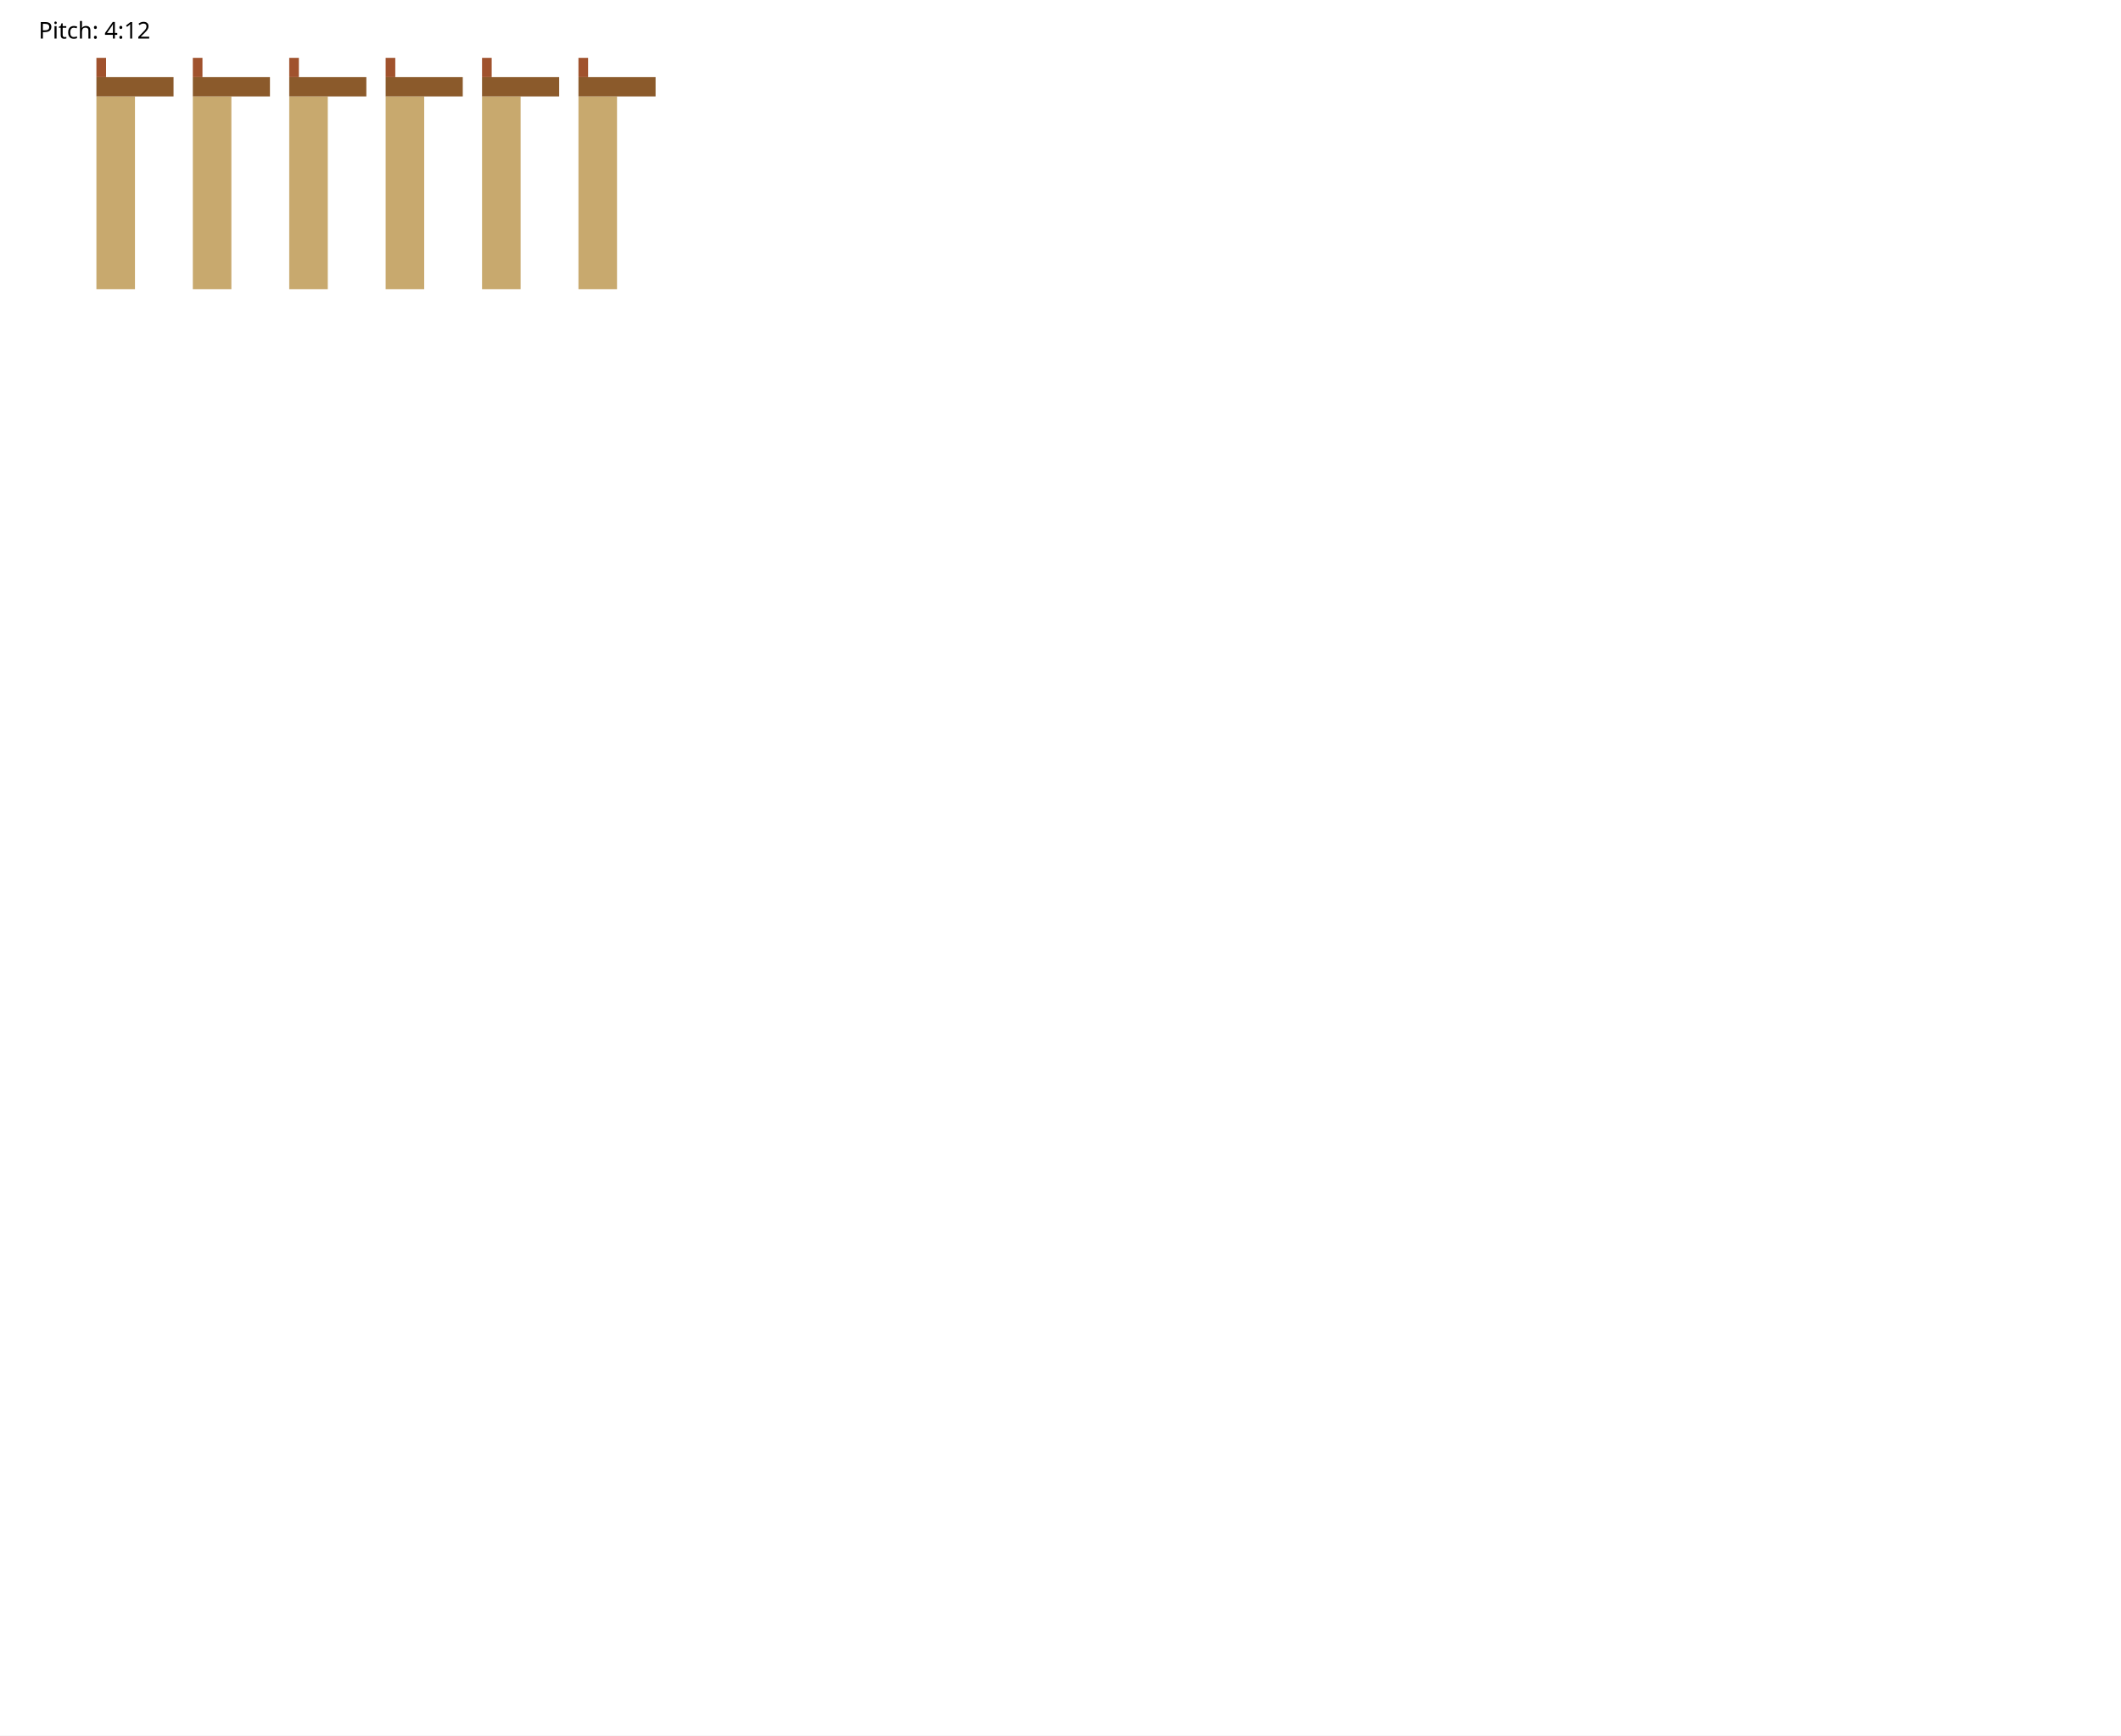
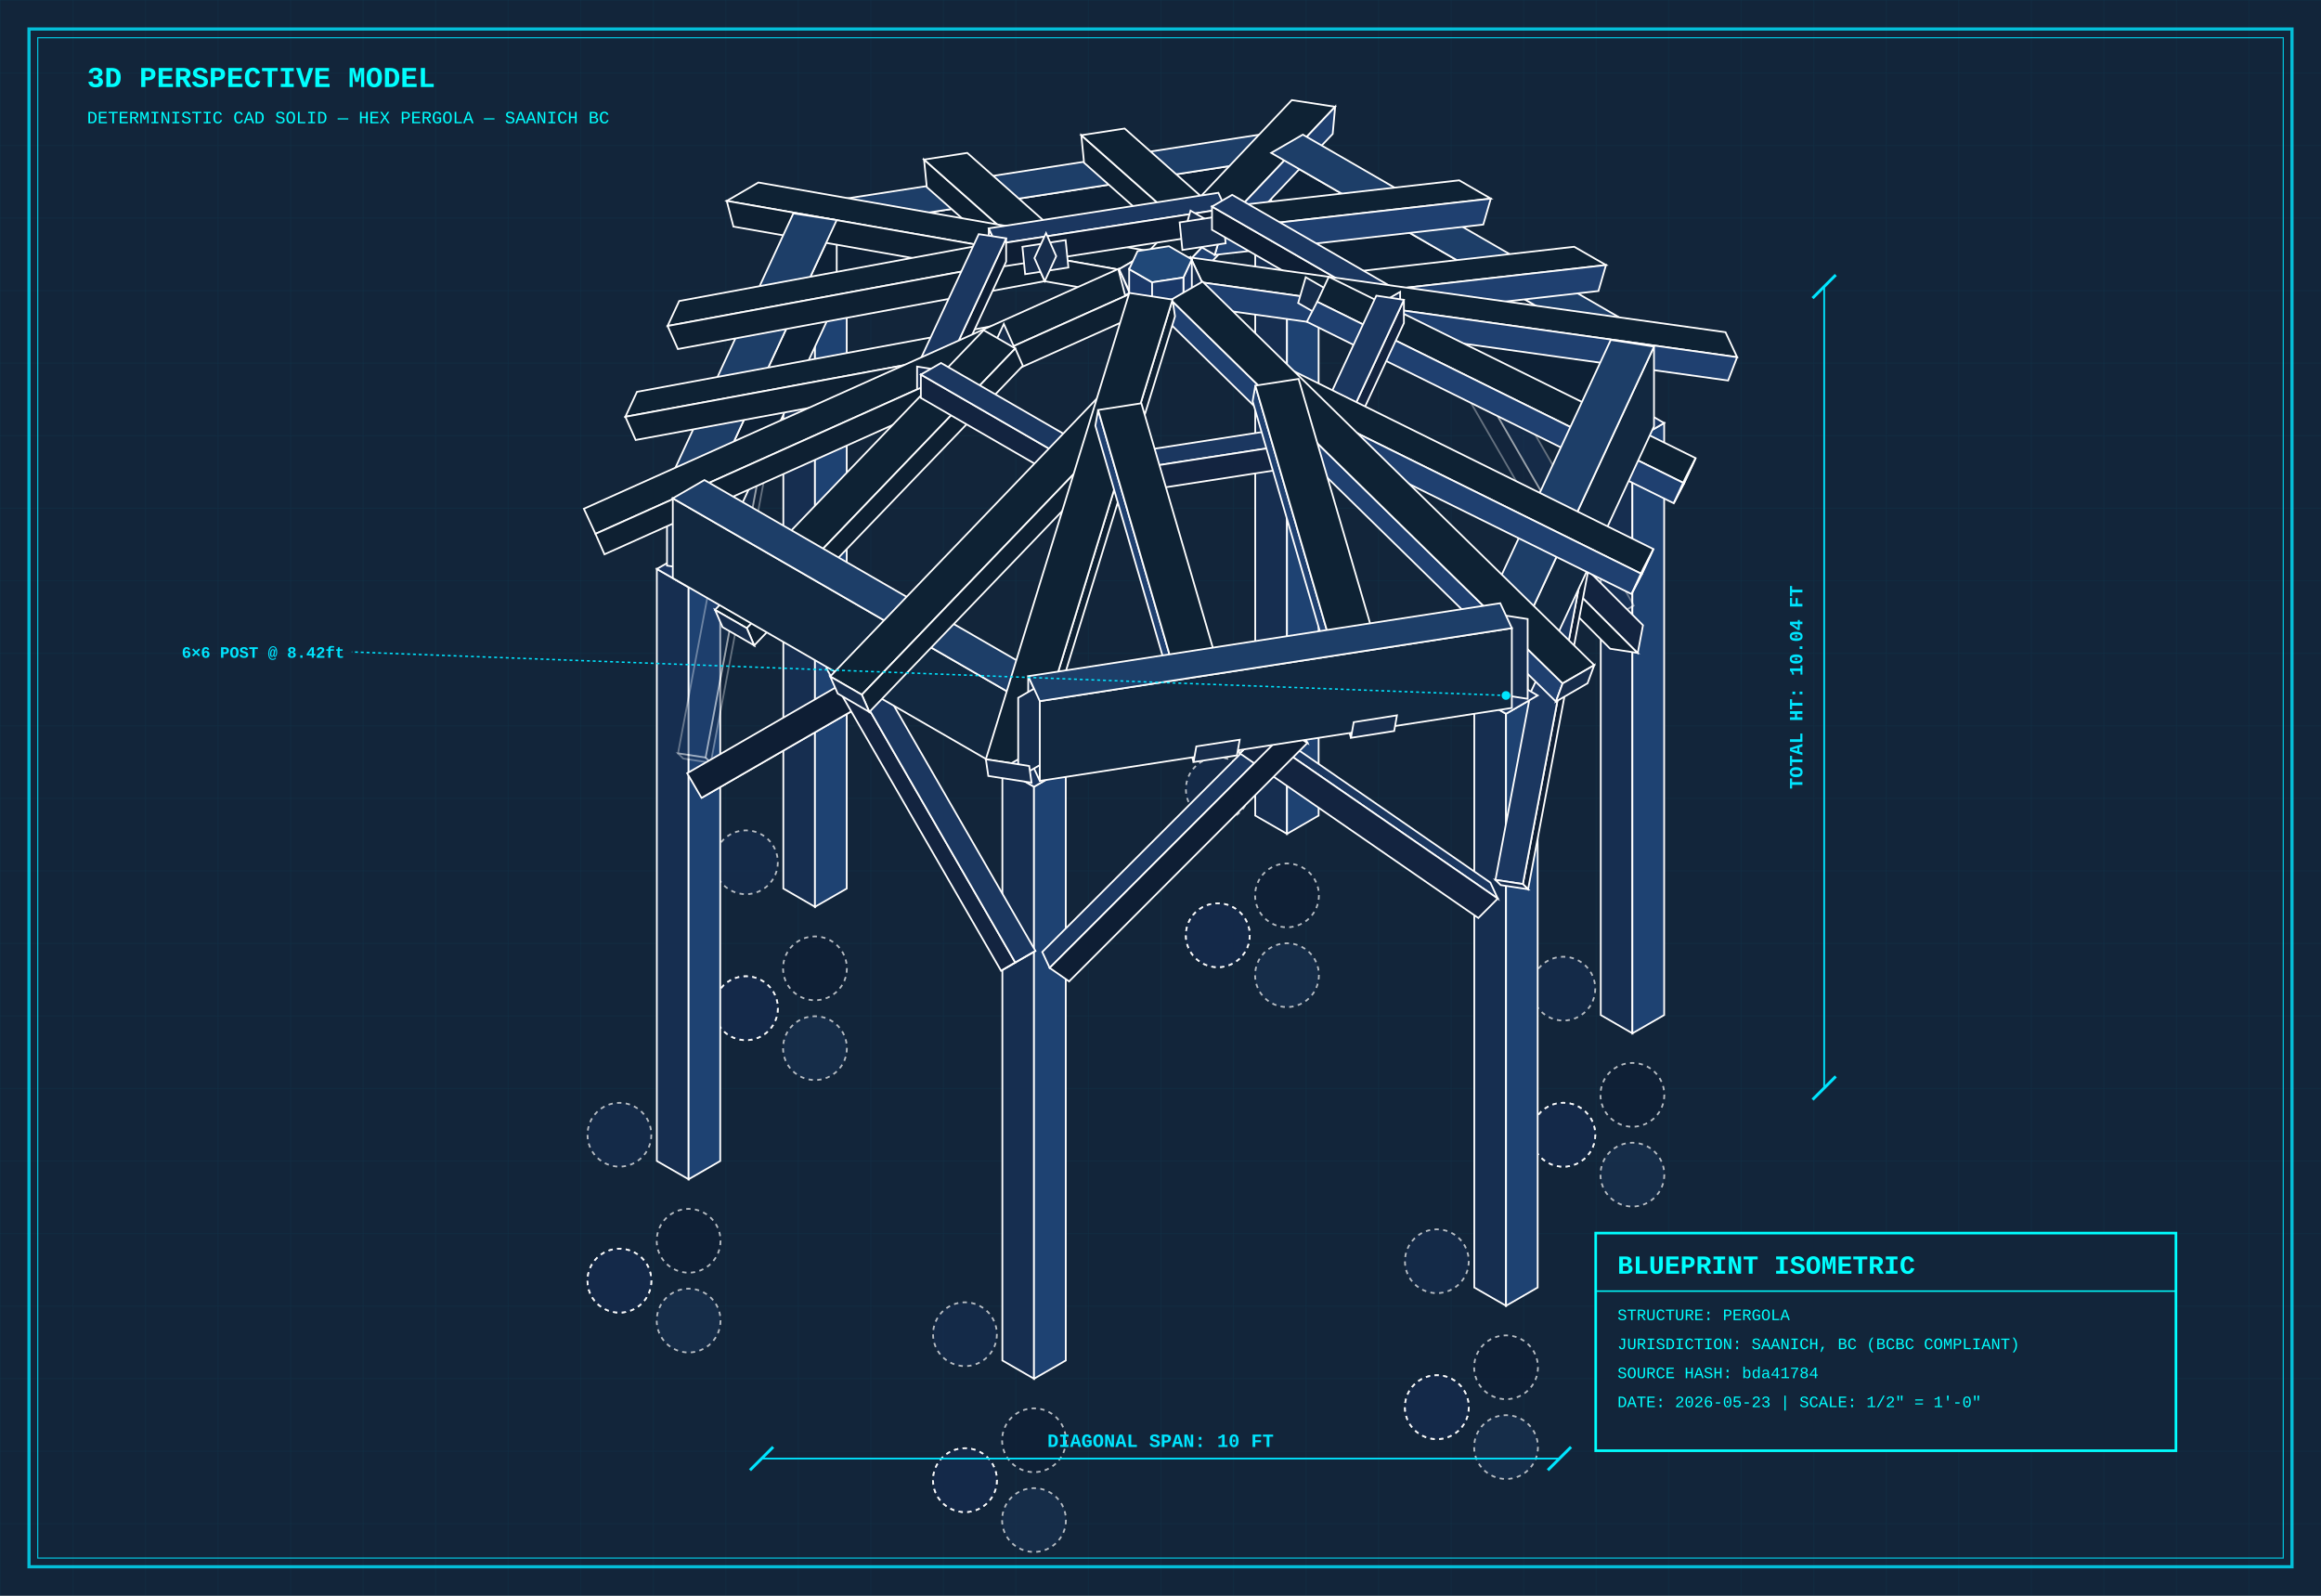
- <svg xmlns="http://www.w3.org/2000/svg" viewBox="0 0 1100 900" width="1100" height="900">
-   <rect width="100%" height="100%" fill="white" />
-   <rect data-role="post" data-id="P1" x="50" y="50" width="20" height="100" fill="#c8a96e" />
-   <rect data-role="beam" x="50" y="40" width="40" height="10" fill="#8b5a2b" />
-   <rect data-role="rafter" x="50" y="30" width="5" height="10" fill="#a0522d" />
-   <rect data-role="post" data-id="P2" x="100" y="50" width="20" height="100" fill="#c8a96e" />
-   <rect data-role="beam" x="100" y="40" width="40" height="10" fill="#8b5a2b" />
-   <rect data-role="rafter" x="100" y="30" width="5" height="10" fill="#a0522d" />
-   <rect data-role="post" data-id="P3" x="150" y="50" width="20" height="100" fill="#c8a96e" />
-   <rect data-role="beam" x="150" y="40" width="40" height="10" fill="#8b5a2b" />
-   <rect data-role="rafter" x="150" y="30" width="5" height="10" fill="#a0522d" />
-   <rect data-role="post" data-id="P4" x="200" y="50" width="20" height="100" fill="#c8a96e" />
-   <rect data-role="beam" x="200" y="40" width="40" height="10" fill="#8b5a2b" />
-   <rect data-role="rafter" x="200" y="30" width="5" height="10" fill="#a0522d" />
-   <rect data-role="post" data-id="P5" x="250" y="50" width="20" height="100" fill="#c8a96e" />
-   <rect data-role="beam" x="250" y="40" width="40" height="10" fill="#8b5a2b" />
-   <rect data-role="rafter" x="250" y="30" width="5" height="10" fill="#a0522d" />
-   <rect data-role="post" data-id="P6" x="300" y="50" width="20" height="100" fill="#c8a96e" />
-   <rect data-role="beam" x="300" y="40" width="40" height="10" fill="#8b5a2b" />
-   <rect data-role="rafter" x="300" y="30" width="5" height="10" fill="#a0522d" />
-   <text x="20" y="20" font-family="sans-serif" font-size="12">Pitch: 4:12</text>
+ <svg xmlns="http://www.w3.org/2000/svg" viewBox="0 0 1600 1100" width="1600" height="1100">
+   <defs>
+     <marker id="arrowhead" viewBox="0 0 10 10" refX="0" refY="5" markerWidth="6" markerHeight="6" orient="auto-start-reverse">
+       <path d="M 0 0 L 10 5 L 0 10 z" fill="#3d5a80" />
+     </marker>
+   </defs>
+   <rect width="100%" height="100%" fill="#12253a" />
+   <defs>
+     <pattern id="blueprint-grid" width="50" height="50" patternUnits="userSpaceOnUse">
+       <path d="M 50 0 L 0 0 0 50" fill="none" stroke="#00e5ff" stroke-width="0.5" opacity="0.08" />
+     </pattern>
+   </defs>
+   <rect width="100%" height="100%" fill="url(#blueprint-grid)" />
+   <rect x="20" y="20" width="1560" height="1060" fill="none" stroke="#00e5ff" stroke-width="2.2" opacity="0.8" />
+   <rect x="26" y="26" width="1548" height="1048" fill="none" stroke="#00e5ff" stroke-width="0.8" opacity="0.8" />
+   <circle data-role="footing" cx="887.2" cy="617.2" r="22" fill="#0e1e34" stroke="#ffffff" stroke-width="1.2" stroke-dasharray="3,3" opacity="0.7" />
+   <circle data-role="footing" cx="561.8" cy="667.5" r="22" fill="#0e1e34" stroke="#ffffff" stroke-width="1.2" stroke-dasharray="3,3" opacity="0.7" />
+   <circle data-role="footing" cx="839.5" cy="644.7" r="22" fill="#0d1e30" stroke="#ffffff" stroke-width="1.2" stroke-dasharray="3,3" opacity="0.7" />
+   <circle data-role="footing" cx="839.5" cy="644.7" r="22" fill="#122440" stroke="#ffffff" stroke-width="1.2" stroke-dasharray="3,3" opacity="0.7" />
+   <circle data-role="footing" cx="839.5" cy="644.7" r="22" fill="#162c4e" stroke="#ffffff" stroke-width="1.2" stroke-dasharray="3,3" opacity="0.7" />
+   <circle data-role="footing" cx="514.2" cy="695.0" r="22" fill="#0d1e30" stroke="#ffffff" stroke-width="1.2" stroke-dasharray="3,3" opacity="0.7" />
+   <circle data-role="footing" cx="514.2" cy="695.0" r="22" fill="#122440" stroke="#ffffff" stroke-width="1.2" stroke-dasharray="3,3" opacity="0.7" />
+   <circle data-role="footing" cx="514.2" cy="695.0" r="22" fill="#162c4e" stroke="#ffffff" stroke-width="1.2" stroke-dasharray="3,3" opacity="0.7" />
+   <circle data-role="footing" cx="887.2" cy="672.2" r="22" fill="#183050" stroke="#ffffff" stroke-width="1.2" stroke-dasharray="3,3" opacity="0.7" />
+   <circle data-role="footing" cx="561.8" cy="722.5" r="22" fill="#183050" stroke="#ffffff" stroke-width="1.2" stroke-dasharray="3,3" opacity="0.7" />
+   <circle data-role="footing" cx="839.5" cy="544.0" r="22" fill="#162c4e" stroke="#ffffff" stroke-width="1.2" stroke-dasharray="3,3" opacity="0.7" />
+   <circle data-role="footing" cx="514.2" cy="594.4" r="22" fill="#162c4e" stroke="#ffffff" stroke-width="1.2" stroke-dasharray="3,3" opacity="0.7" />
+   <circle data-role="footing" cx="1125.3" cy="754.7" r="22" fill="#0e1e34" stroke="#ffffff" stroke-width="1.2" stroke-dasharray="3,3" opacity="0.7" />
+   <circle data-role="footing" cx="474.7" cy="855.3" r="22" fill="#0e1e34" stroke="#ffffff" stroke-width="1.2" stroke-dasharray="3,3" opacity="0.7" />
+   <circle data-role="footing" cx="1077.7" cy="782.2" r="22" fill="#0d1e30" stroke="#ffffff" stroke-width="1.2" stroke-dasharray="3,3" opacity="0.7" />
+   <circle data-role="footing" cx="1077.7" cy="782.2" r="22" fill="#122440" stroke="#ffffff" stroke-width="1.2" stroke-dasharray="3,3" opacity="0.7" />
+   <circle data-role="footing" cx="1077.7" cy="782.2" r="22" fill="#162c4e" stroke="#ffffff" stroke-width="1.2" stroke-dasharray="3,3" opacity="0.7" />
+   <circle data-role="footing" cx="427.0" cy="882.8" r="22" fill="#0d1e30" stroke="#ffffff" stroke-width="1.2" stroke-dasharray="3,3" opacity="0.7" />
+   <circle data-role="footing" cx="427.0" cy="882.8" r="22" fill="#122440" stroke="#ffffff" stroke-width="1.2" stroke-dasharray="3,3" opacity="0.7" />
+   <circle data-role="footing" cx="427.0" cy="882.8" r="22" fill="#162c4e" stroke="#ffffff" stroke-width="1.2" stroke-dasharray="3,3" opacity="0.7" />
+   <circle data-role="footing" cx="1125.3" cy="809.7" r="22" fill="#183050" stroke="#ffffff" stroke-width="1.2" stroke-dasharray="3,3" opacity="0.7" />
+   <circle data-role="footing" cx="474.7" cy="910.3" r="22" fill="#183050" stroke="#ffffff" stroke-width="1.2" stroke-dasharray="3,3" opacity="0.7" />
+   <circle data-role="footing" cx="1077.7" cy="681.5" r="22" fill="#162c4e" stroke="#ffffff" stroke-width="1.2" stroke-dasharray="3,3" opacity="0.7" />
+   <circle data-role="footing" cx="427.0" cy="782.2" r="22" fill="#162c4e" stroke="#ffffff" stroke-width="1.2" stroke-dasharray="3,3" opacity="0.7" />
+   <circle data-role="footing" cx="1038.2" cy="942.5" r="22" fill="#0e1e34" stroke="#ffffff" stroke-width="1.2" stroke-dasharray="3,3" opacity="0.7" />
+   <circle data-role="footing" cx="712.8" cy="992.8" r="22" fill="#0e1e34" stroke="#ffffff" stroke-width="1.2" stroke-dasharray="3,3" opacity="0.7" />
+   <circle data-role="footing" cx="990.5" cy="970.0" r="22" fill="#0d1e30" stroke="#ffffff" stroke-width="1.2" stroke-dasharray="3,3" opacity="0.7" />
+   <circle data-role="footing" cx="990.5" cy="970.0" r="22" fill="#122440" stroke="#ffffff" stroke-width="1.2" stroke-dasharray="3,3" opacity="0.7" />
+   <circle data-role="footing" cx="990.5" cy="970.0" r="22" fill="#162c4e" stroke="#ffffff" stroke-width="1.2" stroke-dasharray="3,3" opacity="0.7" />
+   <circle data-role="footing" cx="665.2" cy="1020.3" r="22" fill="#0d1e30" stroke="#ffffff" stroke-width="1.2" stroke-dasharray="3,3" opacity="0.7" />
+   <circle data-role="footing" cx="665.2" cy="1020.3" r="22" fill="#122440" stroke="#ffffff" stroke-width="1.2" stroke-dasharray="3,3" opacity="0.7" />
+   <circle data-role="footing" cx="665.2" cy="1020.3" r="22" fill="#162c4e" stroke="#ffffff" stroke-width="1.2" stroke-dasharray="3,3" opacity="0.7" />
+   <circle data-role="footing" cx="1038.2" cy="997.5" r="22" fill="#183050" stroke="#ffffff" stroke-width="1.2" stroke-dasharray="3,3" opacity="0.7" />
+   <circle data-role="footing" cx="712.8" cy="1047.8" r="22" fill="#183050" stroke="#ffffff" stroke-width="1.2" stroke-dasharray="3,3" opacity="0.7" />
+   <circle data-role="footing" cx="990.5" cy="869.4" r="22" fill="#162c4e" stroke="#ffffff" stroke-width="1.2" stroke-dasharray="3,3" opacity="0.7" />
+   <circle data-role="footing" cx="665.2" cy="919.7" r="22" fill="#162c4e" stroke="#ffffff" stroke-width="1.2" stroke-dasharray="3,3" opacity="0.7" />
+   <polygon points="865.3,562.2 887.2,574.8 887.2,166.7 865.3,154.1" fill="#162e50" stroke="#ffffff" stroke-width="1.2" data-role="post" data-id="P5" />
+   <polygon points="540.0,612.5 561.8,625.1 561.8,217.0 540.0,204.4" fill="#162e50" stroke="#ffffff" stroke-width="1.2" data-role="post" data-id="P4" />
+   <polygon points="887.2,574.8 909.0,562.2 909.0,154.1 887.2,166.7" fill="#1e4272" stroke="#ffffff" stroke-width="1.2" />
+   <polygon points="561.8,625.1 583.7,612.5 583.7,204.4 561.8,217.0" fill="#1e4272" stroke="#ffffff" stroke-width="1.2" />
+   <polygon points="865.3,154.1 887.2,166.7 909.0,154.1 887.2,141.5" fill="#1a3560" stroke="#ffffff" stroke-width="1.2" />
+   <polygon points="540.0,204.4 561.8,217.0 583.7,204.4 561.8,191.8" fill="#1a3560" stroke="#ffffff" stroke-width="1.2" />
+   <polygon points="557.8,195.8 565.8,213.0 565.8,158.0 557.8,140.8" fill="#162e4e" stroke="#ffffff" stroke-width="1.2" data-role="beam" data-id="B4" />
+   <polygon points="565.8,213.0 891.2,162.7 891.2,107.7 565.8,158.0" fill="#0d2035" stroke="#ffffff" stroke-width="1.2" />
+   <polygon points="557.8,140.8 565.8,158.0 891.2,107.7 883.2,90.5" fill="#1d3e68" stroke="#ffffff" stroke-width="1.2" />
+   <polygon points="747.3,112.2 815.1,172.3 813.2,153.3 745.4,93.2" fill="#0e2032" stroke="#ffffff" stroke-width="1.2" data-role="rafter" data-id="Jack3b" />
+   <polygon points="638.9,129.0 706.7,189.0 704.8,170.1 637.0,110.0" fill="#0e2032" stroke="#ffffff" stroke-width="1.2" data-role="rafter" data-id="Jack3a" />
+   <polygon points="745.4,93.2 813.2,153.3 843.0,148.7 775.3,88.6" fill="#0e2234" stroke="#ffffff" stroke-width="1.2" />
+   <polygon points="637.0,110.0 704.8,170.1 734.6,165.5 666.8,105.4" fill="#0e2234" stroke="#ffffff" stroke-width="1.2" />
+   <polygon points="1103.5,699.7 1125.3,712.3 1125.3,304.2 1103.5,291.6" fill="#162e50" stroke="#ffffff" stroke-width="1.2" data-role="post" data-id="P6" />
+   <polygon points="452.8,800.3 474.7,812.9 474.7,404.8 452.8,392.2" fill="#162e50" stroke="#ffffff" stroke-width="1.2" data-role="post" data-id="P3" />
+   <polygon points="1125.3,712.3 1147.2,699.7 1147.2,291.6 1125.3,304.2" fill="#1e4272" stroke="#ffffff" stroke-width="1.2" />
+   <polygon points="474.7,812.9 496.5,800.3 496.5,392.2 474.7,404.8" fill="#1e4272" stroke="#ffffff" stroke-width="1.2" />
+   <polygon points="1102.6,431.0 1112.4,425.4 992.1,217.0 982.2,222.7" fill="#132440" stroke="#ffffff" stroke-width="1.2" data-role="brace" data-id="Brace4b" opacity="0.35" />
+   <polygon points="490.0,525.8 534.0,292.0 530.4,288.4 486.4,522.2" fill="#0e1e34" stroke="#ffffff" stroke-width="1.2" data-role="brace" data-id="Brace2a" opacity="0.35" />
+   <polygon points="1112.4,425.4 1126.3,417.4 1006.0,209.0 992.1,217.0" fill="#1b3760" stroke="#ffffff" stroke-width="1.2" opacity="0.35" />
+   <polygon points="467.4,519.3 486.4,522.2 530.4,288.4 511.4,285.5" fill="#1b3760" stroke="#ffffff" stroke-width="1.2" opacity="0.35" />
+   <polygon points="876.3,160.4 1114.4,297.9 1114.4,242.9 876.3,105.4" fill="#0d2035" stroke="#ffffff" stroke-width="1.2" data-role="beam" data-id="B5" />
+   <polygon points="489.6,394.5 576.8,206.7 576.8,151.7 489.6,339.5" fill="#0d2035" stroke="#ffffff" stroke-width="1.2" data-role="beam" data-id="B3" />
+   <polygon points="890.5,69.0 791.7,173.4 821.5,178.0 920.4,73.6" fill="#0e2234" stroke="#ffffff" stroke-width="1.2" data-role="rafter" data-id="R5" />
+   <polygon points="501.0,138.5 771.0,185.8 792.8,173.2 522.8,125.8" fill="#0e2234" stroke="#ffffff" stroke-width="1.2" data-role="rafter" data-id="R4" />
+   <polygon points="1102.6,431.0 1116.4,423.0 1126.3,417.4 1112.4,425.4" fill="#162c4e" stroke="#ffffff" stroke-width="1.2" opacity="0.35" />
+   <polygon points="471.0,522.9 490.0,525.8 486.4,522.2 467.4,519.3" fill="#162c4e" stroke="#ffffff" stroke-width="1.2" opacity="0.35" />
+   <polygon points="918.7,92.3 920.4,73.6 821.5,178.0 819.9,196.7" fill="#1f4070" stroke="#ffffff" stroke-width="1.2" />
+   <polygon points="505.6,156.2 775.6,203.6 771.0,185.8 501.0,138.5" fill="#0e2032" stroke="#ffffff" stroke-width="1.2" />
+   <polygon points="898.1,92.8 876.3,105.4 1114.4,242.9 1136.2,230.3" fill="#1d3e68" stroke="#ffffff" stroke-width="1.2" />
+   <polygon points="459.8,334.9 489.6,339.5 576.8,151.7 546.9,147.1" fill="#1d3e68" stroke="#ffffff" stroke-width="1.2" />
+   <polygon points="1005.9,124.3 820.7,145.2 842.6,157.8 1027.7,136.9" fill="#0e2234" stroke="#ffffff" stroke-width="1.2" data-role="rafter" data-id="Jack4a" />
+   <polygon points="460.2,224.7 713.1,177.9 721.1,160.7 468.2,207.5" fill="#0e2234" stroke="#ffffff" stroke-width="1.2" data-role="rafter" data-id="Jack2b" />
+   <polygon points="1022.5,154.8 1027.7,136.9 842.6,157.8 837.4,175.7" fill="#1f4070" stroke="#ffffff" stroke-width="1.2" />
+   <polygon points="467.3,240.6 720.2,193.8 713.1,177.9 460.2,224.7" fill="#0e2032" stroke="#ffffff" stroke-width="1.2" />
+   <polygon points="681.6,173.4 686.7,184.4 686.7,168.3 681.6,157.4" fill="#162c4e" stroke="#ffffff" stroke-width="1.2" data-role="purlin" data-id="Purlin4" />
+   <polygon points="681.6,157.4 686.7,168.3 844.9,143.8 839.9,132.9" fill="#1b3760" stroke="#ffffff" stroke-width="1.2" />
+   <polygon points="686.7,184.4 844.9,159.9 844.9,143.8 686.7,168.3" fill="#0e1e34" stroke="#ffffff" stroke-width="1.2" />
+   <polygon points="815.6,163.1 837.4,175.7 842.6,157.8 820.7,145.2" fill="#172d4c" stroke="#ffffff" stroke-width="1.2" />
+   <polygon points="815.1,172.3 844.9,167.7 843.0,148.7 813.2,153.3" fill="#172d4c" stroke="#ffffff" stroke-width="1.2" />
+   <polygon points="706.7,189.0 736.5,184.4 734.6,165.5 704.8,170.1" fill="#172d4c" stroke="#ffffff" stroke-width="1.2" />
+   <polygon points="720.2,193.8 728.1,176.6 721.1,160.7 713.1,177.9" fill="#172d4c" stroke="#ffffff" stroke-width="1.2" />
+   <polygon points="1085.2,170.1 900.1,191.1 921.9,203.7 1107.1,182.7" fill="#0e2234" stroke="#ffffff" stroke-width="1.2" data-role="rafter" data-id="Jack4b" />
+   <polygon points="431.1,287.3 684.0,240.5 692.0,223.3 439.1,270.1" fill="#0e2234" stroke="#ffffff" stroke-width="1.2" data-role="rafter" data-id="Jack2a" />
+   <polygon points="1103.5,291.6 1125.3,304.2 1147.2,291.6 1125.3,279.0" fill="#1a3560" stroke="#ffffff" stroke-width="1.2" />
+   <polygon points="452.8,392.2 474.7,404.8 496.5,392.2 474.7,379.6" fill="#1a3560" stroke="#ffffff" stroke-width="1.2" />
+   <polygon points="1101.9,200.6 1107.1,182.7 921.9,203.7 916.8,221.5" fill="#1f4070" stroke="#ffffff" stroke-width="1.2" />
+   <polygon points="438.2,303.3 691.1,256.5 684.0,240.5 431.1,287.3" fill="#0e2032" stroke="#ffffff" stroke-width="1.2" />
+   <polygon points="835.5,158.4 951.3,225.3 951.3,209.2 835.5,142.4" fill="#0e1e34" stroke="#ffffff" stroke-width="1.2" data-role="purlin" data-id="Purlin5" />
+   <polygon points="651.2,271.7 693.6,180.3 693.6,164.3 651.2,255.7" fill="#0e1e34" stroke="#ffffff" stroke-width="1.2" data-role="purlin" data-id="Purlin3" />
+   <polygon points="849.4,134.3 835.5,142.4 951.3,209.2 965.2,201.2" fill="#1b3760" stroke="#ffffff" stroke-width="1.2" />
+   <polygon points="632.2,252.7 651.2,255.7 693.6,164.3 674.7,161.4" fill="#1b3760" stroke="#ffffff" stroke-width="1.2" />
+   <polygon points="1136.2,285.3 1136.2,230.3 1114.4,242.9 1114.4,297.9" fill="#162e4e" stroke="#ffffff" stroke-width="1.2" />
+   <polygon points="459.8,389.9 489.6,394.5 489.6,339.5 459.8,334.9" fill="#162e4e" stroke="#ffffff" stroke-width="1.2" />
+   <polygon points="1129.0,450.1 1085.0,406.1 1066.0,403.1 1110.0,447.2" fill="#0d1f32" stroke="#ffffff" stroke-width="1.2" data-role="brace" data-id="Brace5a" />
+   <polygon points="497.4,542.0 617.8,472.5 603.9,480.5 483.6,550.0" fill="#0d1f32" stroke="#ffffff" stroke-width="1.2" data-role="brace" data-id="Brace1b" />
+   <polygon points="1129.0,450.1 1132.6,431.0 1088.6,387.0 1085.0,406.1" fill="#132440" stroke="#ffffff" stroke-width="1.2" />
+   <polygon points="483.6,550.0 603.9,480.5 594.0,463.5 473.7,533.0" fill="#0e1e34" stroke="#ffffff" stroke-width="1.2" />
+   <polygon points="1189.5,229.0 820.7,177.5 828.7,194.7 1197.5,246.2" fill="#0e2234" stroke="#ffffff" stroke-width="1.2" data-role="rafter" data-id="R6" />
+   <polygon points="410.5,368.0 779.3,202.4 771.3,185.2 402.5,350.7" fill="#0e2234" stroke="#ffffff" stroke-width="1.2" data-role="rafter" data-id="R3" />
+   <polygon points="965.2,217.3 965.2,201.2 951.3,209.2 951.3,225.3" fill="#162c4e" stroke="#ffffff" stroke-width="1.2" />
+   <polygon points="632.2,268.8 651.2,271.7 651.2,255.7 632.2,252.7" fill="#162c4e" stroke="#ffffff" stroke-width="1.2" />
+   <polygon points="1191.3,262.3 1197.5,246.2 828.7,194.7 822.5,210.9" fill="#1f4070" stroke="#ffffff" stroke-width="1.2" />
+   <polygon points="416.7,382.1 785.5,216.6 779.3,202.4 410.5,368.0" fill="#0e2032" stroke="#ffffff" stroke-width="1.2" />
+   <polygon points="790.0,192.1 819.9,196.7 821.5,178.0 791.7,173.4" fill="#172d4c" stroke="#ffffff" stroke-width="1.2" />
+   <polygon points="775.6,203.6 797.4,191.0 792.8,173.2 771.0,185.8" fill="#172d4c" stroke="#ffffff" stroke-width="1.2" />
+   <polygon points="894.9,208.9 916.8,221.5 921.9,203.7 900.1,191.1" fill="#172d4c" stroke="#ffffff" stroke-width="1.2" />
+   <polygon points="691.1,256.5 699.1,239.2 692.0,223.3 684.0,240.5" fill="#172d4c" stroke="#ffffff" stroke-width="1.2" />
+   <polygon points="814.5,193.6 822.5,210.9 828.7,194.7 820.7,177.5" fill="#172d4c" stroke="#ffffff" stroke-width="1.2" />
+   <polygon points="785.5,216.6 777.5,199.3 771.3,185.2 779.3,202.4" fill="#172d4c" stroke="#ffffff" stroke-width="1.2" />
+   <polygon points="821.6,209.5 815.8,222.0 815.8,191.3 821.6,178.8" fill="#1a3868" stroke="#ffffff" stroke-width="1.2" data-role="hub" data-id="HUB" />
+   <polygon points="794.2,225.3 778.4,216.2 778.4,185.5 794.2,194.6" fill="#1a3868" stroke="#ffffff" stroke-width="1.2" />
+   <polygon points="815.8,191.3 794.2,194.6 778.4,185.5 784.2,173.1 805.8,169.7 821.6,178.8" fill="#204878" stroke="#ffffff" stroke-width="1.2" />
+   <polygon points="815.8,222.0 794.2,225.3 794.2,194.6 815.8,191.3" fill="#1a3868" stroke="#ffffff" stroke-width="1.2" />
+   <polygon points="1168.9,315.8 916.0,190.8 908.0,208.0 1160.9,333.1" fill="#0e2234" stroke="#ffffff" stroke-width="1.2" data-role="rafter" data-id="Jack5a" />
+   <polygon points="514.8,433.0 699.9,240.2 678.1,227.6 492.9,420.4" fill="#0e2234" stroke="#ffffff" stroke-width="1.2" data-role="rafter" data-id="Jack1b" />
+   <polygon points="1153.8,346.9 1160.9,333.1 908.0,208.0 900.9,221.8" fill="#1f4070" stroke="#ffffff" stroke-width="1.2" />
+   <polygon points="519.9,444.9 705.1,252.1 699.9,240.2 514.8,433.0" fill="#0e2032" stroke="#ffffff" stroke-width="1.2" />
+   <polygon points="1016.3,887.5 1038.2,900.1 1038.2,492.0 1016.3,479.4" fill="#162e50" stroke="#ffffff" stroke-width="1.2" data-role="post" data-id="P1" />
+   <polygon points="691.0,937.8 712.8,950.4 712.8,542.3 691.0,529.7" fill="#162e50" stroke="#ffffff" stroke-width="1.2" data-role="post" data-id="P2" />
+   <polygon points="967.8,222.7 967.8,206.7 925.3,298.1 925.3,314.1" fill="#132440" stroke="#ffffff" stroke-width="1.2" data-role="purlin" data-id="Purlin6" />
+   <polygon points="750.6,341.2 750.6,325.1 634.8,258.2 634.8,274.3" fill="#132440" stroke="#ffffff" stroke-width="1.2" data-role="purlin" data-id="Purlin2" />
+   <polygon points="967.8,206.7 948.8,203.8 906.4,295.1 925.3,298.1" fill="#1b3760" stroke="#ffffff" stroke-width="1.2" />
+   <polygon points="750.6,325.1 764.5,317.1 648.7,250.2 634.8,258.2" fill="#1b3760" stroke="#ffffff" stroke-width="1.2" />
+   <polygon points="1161.8,329.6 1168.9,315.8 1160.9,333.1 1153.8,346.9" fill="#172d4c" stroke="#ffffff" stroke-width="1.2" />
+   <polygon points="519.9,444.9 514.8,433.0 492.9,420.4 498.1,432.3" fill="#172d4c" stroke="#ffffff" stroke-width="1.2" />
+   <polygon points="1038.2,900.1 1060.0,887.5 1060.0,479.4 1038.2,492.0" fill="#1e4272" stroke="#ffffff" stroke-width="1.2" />
+   <polygon points="712.8,950.4 734.7,937.8 734.7,529.7 712.8,542.3" fill="#1e4272" stroke="#ffffff" stroke-width="1.2" />
+   <polygon points="1053.4,613.0 1097.5,379.2 1093.9,375.6 1049.8,609.4" fill="#0e1e34" stroke="#ffffff" stroke-width="1.2" data-role="brace" data-id="Brace5b" />
+   <polygon points="690.1,669.2 699.9,663.5 579.6,455.1 569.7,460.8" fill="#132440" stroke="#ffffff" stroke-width="1.2" data-role="brace" data-id="Brace1a" />
+   <polygon points="1085.0,406.1 1088.6,387.0 1069.6,384.1 1066.0,403.1" fill="#162c4e" stroke="#ffffff" stroke-width="1.2" />
+   <polygon points="617.8,472.5 607.9,455.5 594.0,463.5 603.9,480.5" fill="#162c4e" stroke="#ffffff" stroke-width="1.2" />
+   <polygon points="1030.9,606.5 1049.8,609.4 1093.9,375.6 1074.9,372.6" fill="#1b3760" stroke="#ffffff" stroke-width="1.2" />
+   <polygon points="699.9,663.5 713.8,655.5 593.5,447.1 579.6,455.1" fill="#1b3760" stroke="#ffffff" stroke-width="1.2" />
+   <polygon points="1140.2,293.9 1140.2,238.9 1053.1,426.7 1053.1,481.7" fill="#122840" stroke="#ffffff" stroke-width="1.2" data-role="beam" data-id="B6" />
+   <polygon points="701.9,536.0 701.9,481.0 463.8,343.5 463.8,398.5" fill="#122840" stroke="#ffffff" stroke-width="1.2" data-role="beam" data-id="B2" />
+   <polygon points="1034.5,610.1 1053.4,613.0 1049.8,609.4 1030.9,606.5" fill="#162c4e" stroke="#ffffff" stroke-width="1.2" />
+   <polygon points="690.1,669.2 703.9,661.2 713.8,655.5 699.9,663.5" fill="#162c4e" stroke="#ffffff" stroke-width="1.2" />
+   <polygon points="1140.2,238.9 1110.4,234.3 1023.2,422.1 1053.1,426.7" fill="#1d3e68" stroke="#ffffff" stroke-width="1.2" />
+   <polygon points="701.9,481.0 723.7,468.4 485.6,330.9 463.8,343.5" fill="#1d3e68" stroke="#ffffff" stroke-width="1.2" />
+   <polygon points="925.3,314.1 925.3,298.1 906.4,295.1 906.4,311.2" fill="#162c4e" stroke="#ffffff" stroke-width="1.2" />
+   <polygon points="760.1,342.6 760.1,326.6 755.1,315.6 755.1,331.7" fill="#162c4e" stroke="#ffffff" stroke-width="1.2" data-role="purlin" data-id="Purlin1" />
+   <polygon points="750.6,341.2 764.5,333.1 764.5,317.1 750.6,325.1" fill="#162c4e" stroke="#ffffff" stroke-width="1.2" />
+   <polygon points="918.4,302.1 913.3,291.1 755.1,315.6 760.1,326.6" fill="#1b3760" stroke="#ffffff" stroke-width="1.2" />
+   <polygon points="1139.8,378.5 886.9,253.4 878.9,270.6 1131.8,395.7" fill="#0e2234" stroke="#ffffff" stroke-width="1.2" data-role="rafter" data-id="Jack5b" />
+   <polygon points="594.1,478.9 779.3,286.0 757.4,273.4 572.3,466.3" fill="#0e2234" stroke="#ffffff" stroke-width="1.2" data-role="rafter" data-id="Jack1a" />
+   <polygon points="918.4,318.1 918.4,302.1 760.1,326.6 760.1,342.6" fill="#132440" stroke="#ffffff" stroke-width="1.2" />
+   <polygon points="1124.7,409.5 1131.8,395.7 878.9,270.6 871.9,284.4" fill="#1f4070" stroke="#ffffff" stroke-width="1.2" />
+   <polygon points="599.3,490.8 784.4,297.9 779.3,286.0 594.1,478.9" fill="#0e2032" stroke="#ffffff" stroke-width="1.2" />
+   <polygon points="1032.5,619.4 1027.4,608.4 863.1,494.9 868.1,505.9" fill="#1b3760" stroke="#ffffff" stroke-width="1.2" data-role="brace" data-id="Brace0a" />
+   <polygon points="718.5,656.2 723.6,667.2 887.9,502.8 882.8,491.9" fill="#1b3760" stroke="#ffffff" stroke-width="1.2" data-role="brace" data-id="Brace0b" />
+   <polygon points="1019.1,632.8 1032.5,619.4 868.1,505.9 854.7,519.3" fill="#132440" stroke="#ffffff" stroke-width="1.2" />
+   <polygon points="737.0,676.5 901.3,512.1 887.9,502.8 723.6,667.2" fill="#0e1e34" stroke="#ffffff" stroke-width="1.2" />
+   <polygon points="1132.7,392.2 1139.8,378.5 1131.8,395.7 1124.7,409.5" fill="#172d4c" stroke="#ffffff" stroke-width="1.2" />
+   <polygon points="599.3,490.8 594.1,478.9 572.3,466.3 577.5,478.1" fill="#172d4c" stroke="#ffffff" stroke-width="1.2" />
+   <polygon points="1072.6,483.6 1077.2,471.1 807.2,206.7 802.6,219.2" fill="#1f4070" stroke="#ffffff" stroke-width="1.2" data-role="rafter" data-id="R1" />
+   <polygon points="711.1,539.5 810.0,218.1 808.3,206.5 709.5,528.0" fill="#0e2032" stroke="#ffffff" stroke-width="1.2" data-role="rafter" data-id="R2" />
+   <polygon points="1099.0,458.5 829.0,194.1 807.2,206.7 1077.2,471.1" fill="#0e2234" stroke="#ffffff" stroke-width="1.2" />
+   <polygon points="709.5,528.0 808.3,206.5 778.5,201.9 679.6,523.4" fill="#0e2234" stroke="#ffffff" stroke-width="1.2" />
+   <polygon points="931.3,508.6 933.2,497.8 865.4,265.8 863.5,276.6" fill="#1f4070" stroke="#ffffff" stroke-width="1.2" data-role="rafter" data-id="Jack0a" />
+   <polygon points="822.8,525.3 824.7,514.5 757.0,282.6 755.1,293.4" fill="#1f4070" stroke="#ffffff" stroke-width="1.2" data-role="rafter" data-id="Jack0b" />
+   <polygon points="1016.3,479.4 1038.2,492.0 1060.0,479.4 1038.2,466.8" fill="#1a3560" stroke="#ffffff" stroke-width="1.2" />
+   <polygon points="896.3,501.2 882.8,491.9 887.9,502.8 901.3,512.1" fill="#162c4e" stroke="#ffffff" stroke-width="1.2" />
+   <polygon points="854.7,519.3 868.1,505.9 863.1,494.9 849.6,508.4" fill="#162c4e" stroke="#ffffff" stroke-width="1.2" />
+   <polygon points="691.0,529.7 712.8,542.3 734.7,529.7 712.8,517.1" fill="#1a3560" stroke="#ffffff" stroke-width="1.2" />
+   <polygon points="963.0,493.1 895.2,261.2 865.4,265.8 933.2,497.8" fill="#0e2234" stroke="#ffffff" stroke-width="1.2" />
+   <polygon points="854.6,509.9 786.8,278.0 757.0,282.6 824.7,514.5" fill="#0e2234" stroke="#ffffff" stroke-width="1.2" />
+   <polygon points="1053.1,481.7 1053.1,426.7 1023.2,422.1 1023.2,477.1" fill="#162e4e" stroke="#ffffff" stroke-width="1.2" />
+   <polygon points="716.8,538.3 716.8,483.3 708.8,466.1 708.8,521.1" fill="#162e4e" stroke="#ffffff" stroke-width="1.2" data-role="beam" data-id="B1" />
+   <polygon points="701.9,536.0 723.7,523.4 723.7,468.4 701.9,481.0" fill="#162e4e" stroke="#ffffff" stroke-width="1.2" />
+   <polygon points="1042.2,488.0 1042.2,433.0 716.8,483.3 716.8,538.3" fill="#122840" stroke="#ffffff" stroke-width="1.2" />
+   <polygon points="1042.2,433.0 1034.2,415.8 708.8,466.1 716.8,483.3" fill="#1d3e68" stroke="#ffffff" stroke-width="1.2" />
+   <polygon points="1094.4,471.0 1099.0,458.5 1077.2,471.1 1072.6,483.6" fill="#172d4c" stroke="#ffffff" stroke-width="1.2" />
+   <polygon points="711.1,539.5 709.5,528.0 679.6,523.4 681.3,534.9" fill="#172d4c" stroke="#ffffff" stroke-width="1.2" />
+   <polygon points="961.1,503.9 963.0,493.1 933.2,497.8 931.3,508.6" fill="#172d4c" stroke="#ffffff" stroke-width="1.2" />
+   <polygon points="852.7,520.7 854.6,509.9 824.7,514.5 822.8,525.3" fill="#172d4c" stroke="#ffffff" stroke-width="1.2" />
+   <g data-role="dimension">
+     <line x1="1257.509" y1="197.525" x2="1257.509" y2="750.0" stroke="#00e5ff" stroke-width="1.2" />
+     <line x1="1249.509" y1="205.525" x2="1265.509" y2="189.525" stroke="#00e5ff" stroke-width="2" />
+     <line x1="1249.509" y1="758.0" x2="1265.509" y2="742.0" stroke="#00e5ff" stroke-width="2" />
+     <text x="1242.509" y="473.762" text-anchor="middle" transform="rotate(-90,1242.509,473.7625)" font-family="Courier New, monospace" font-size="13" font-weight="bold" fill="#00e5ff">TOTAL HT: 10.04 FT</text>
+   </g>
+   <g data-role="dimension">
+     <line x1="525.0" y1="1005.433" x2="1075.0" y2="1005.433" stroke="#00e5ff" stroke-width="1.2" />
+     <line x1="517.0" y1="1013.433" x2="533.0" y2="997.433" stroke="#00e5ff" stroke-width="2" />
+     <line x1="1067.0" y1="1013.433" x2="1083.0" y2="997.433" stroke="#00e5ff" stroke-width="2" />
+     <text x="800.0" y="997.433" text-anchor="middle" font-family="Courier New, monospace" font-size="13" font-weight="bold" fill="#00e5ff">DIAGONAL SPAN: 10 FT</text>
+   </g>
+   <g data-role="dimension">
+     <line x1="1038.157" y1="479.4" x2="242.491" y2="449.4" stroke="#00e5ff" stroke-width="1" stroke-dasharray="2,2" />
+     <circle cx="1038.157" cy="479.4" r="3" fill="#00e5ff" />
+     <text x="237.491" y="453.4" text-anchor="end" font-family="Courier New, monospace" font-size="11" font-weight="bold" fill="#00e5ff">6×6 POST @ 8.42ft</text>
+   </g>
+   <g transform="translate(60,60)" font-family="Courier New, monospace" fill="#00ffff">
+     <text x="0" y="0" font-size="20" font-weight="bold">3D PERSPECTIVE MODEL</text>
+     <text x="0" y="25" font-size="12">DETERMINISTIC CAD SOLID — HEX PERGOLA — SAANICH BC</text>
+   </g>
+   <g data-role="title-block" transform="translate(1100, 850)">
+     <rect width="400" height="150" fill="#12253a" stroke="#00ffff" stroke-width="1.8" />
+     <line x1="0" y1="40" x2="400" y2="40" stroke="#00ffff" stroke-width="1" />
+     <text x="15" y="28" font-family="Courier New, Courier, monospace" font-size="18" font-weight="bold" fill="#00ffff">BLUEPRINT ISOMETRIC</text>
+     <text x="15" y="60" font-family="Courier New, Courier, monospace" font-size="11" fill="#00ffff">STRUCTURE: PERGOLA</text>
+     <text x="15" y="80" font-family="Courier New, Courier, monospace" font-size="11" fill="#00ffff">JURISDICTION: SAANICH, BC (BCBC COMPLIANT)</text>
+     <text x="15" y="100" font-family="Courier New, Courier, monospace" font-size="11" fill="#00ffff">SOURCE HASH: bda41784</text>
+     <text x="15" y="120" font-family="Courier New, Courier, monospace" font-size="11" fill="#00ffff">DATE: 2026-05-23 | SCALE: 1/2" = 1'-0"</text>
+   </g>
+   <g style="visibility:hidden; display:none;">
+     <text>4:12</text>
+     <text>28.71</text>
+     <text>9.1</text>
+   </g>
</svg>
